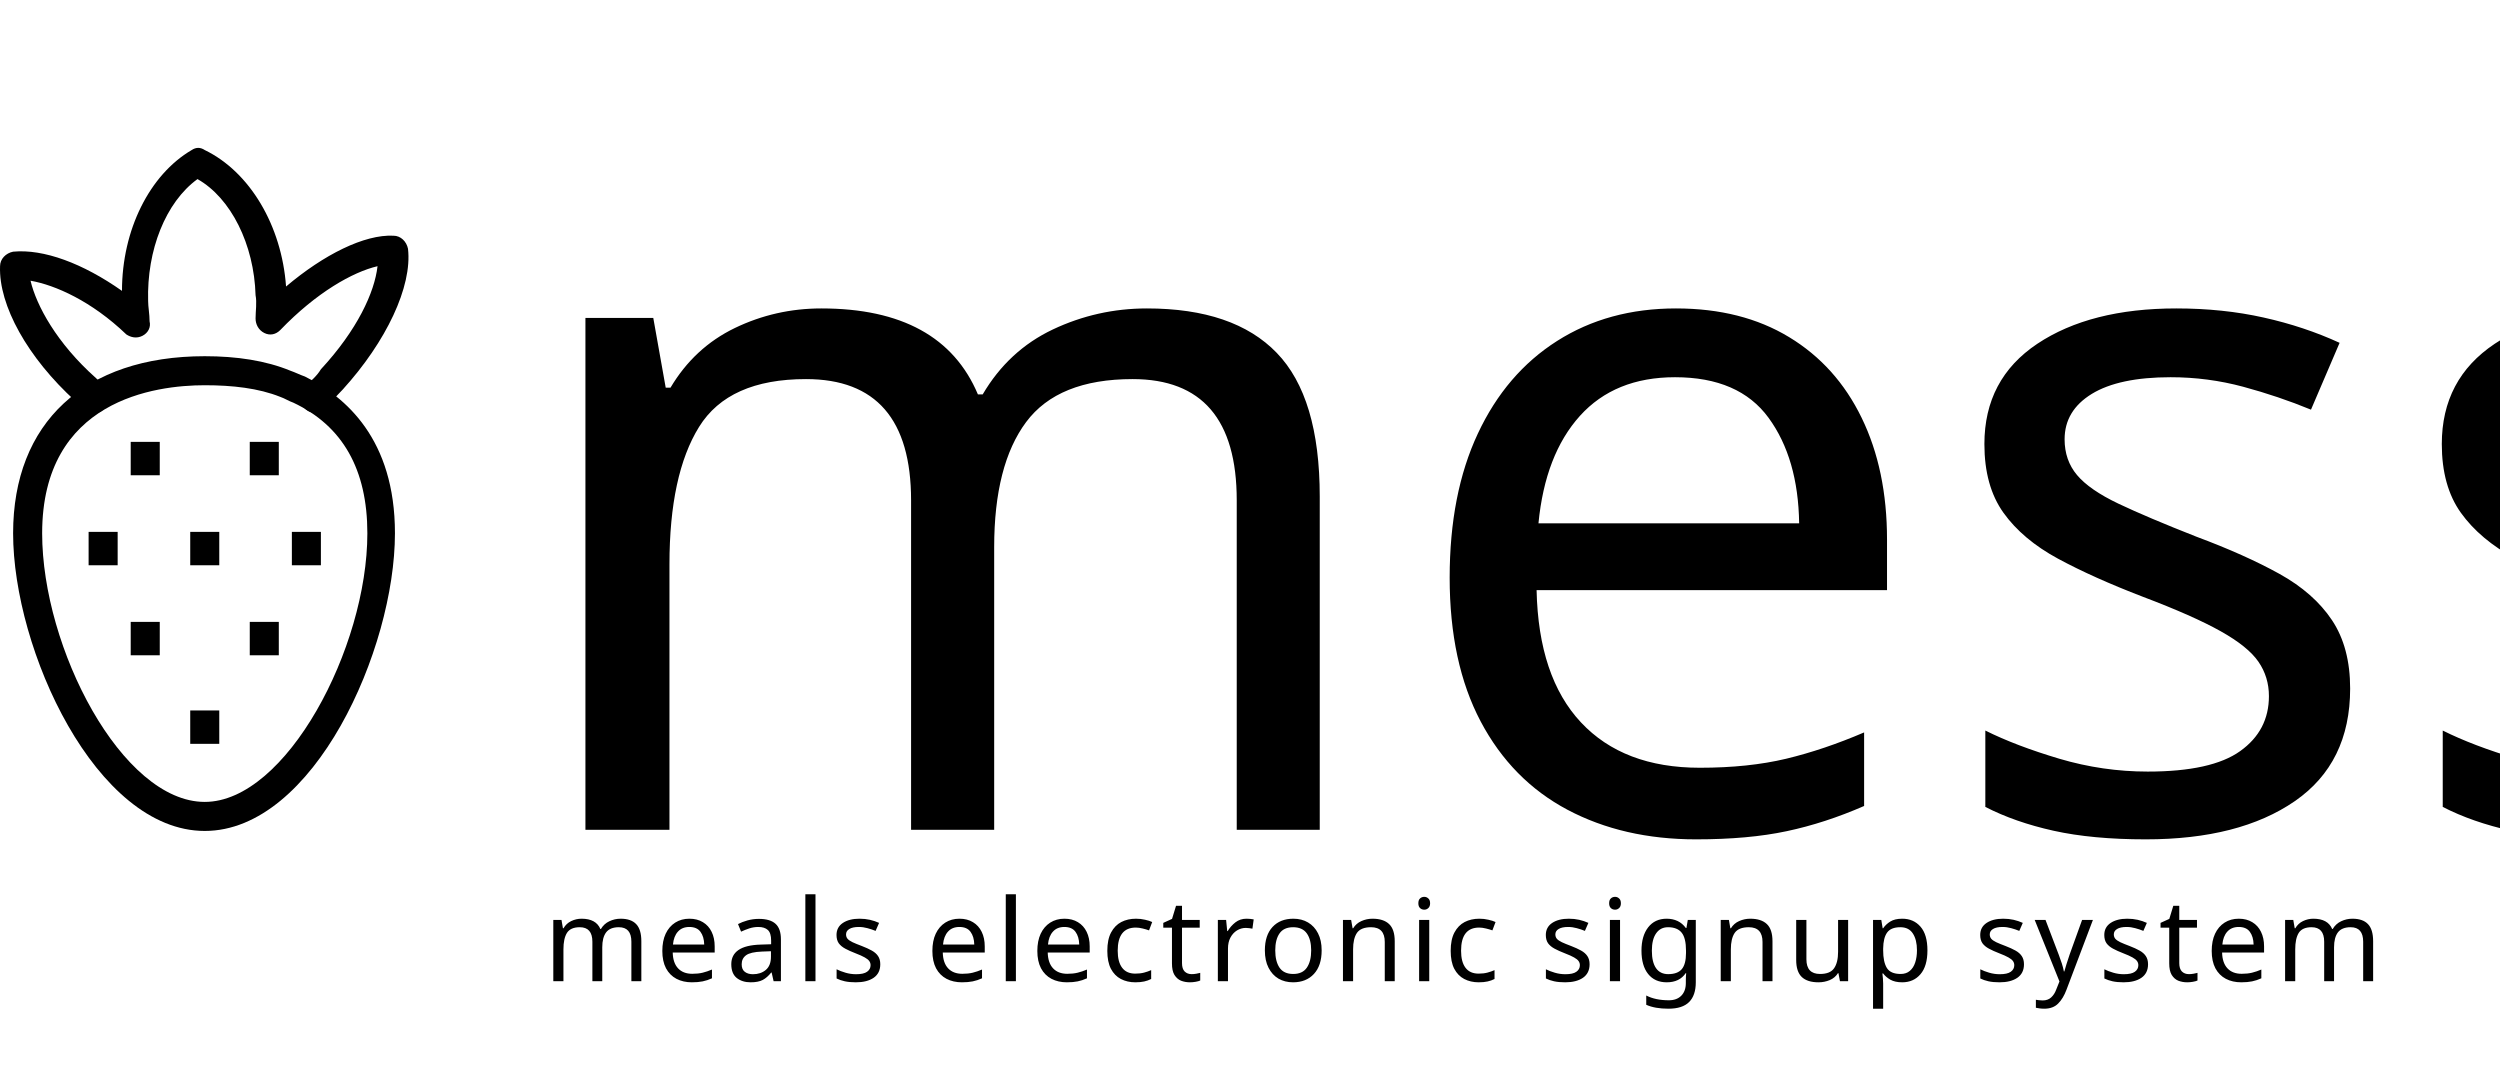
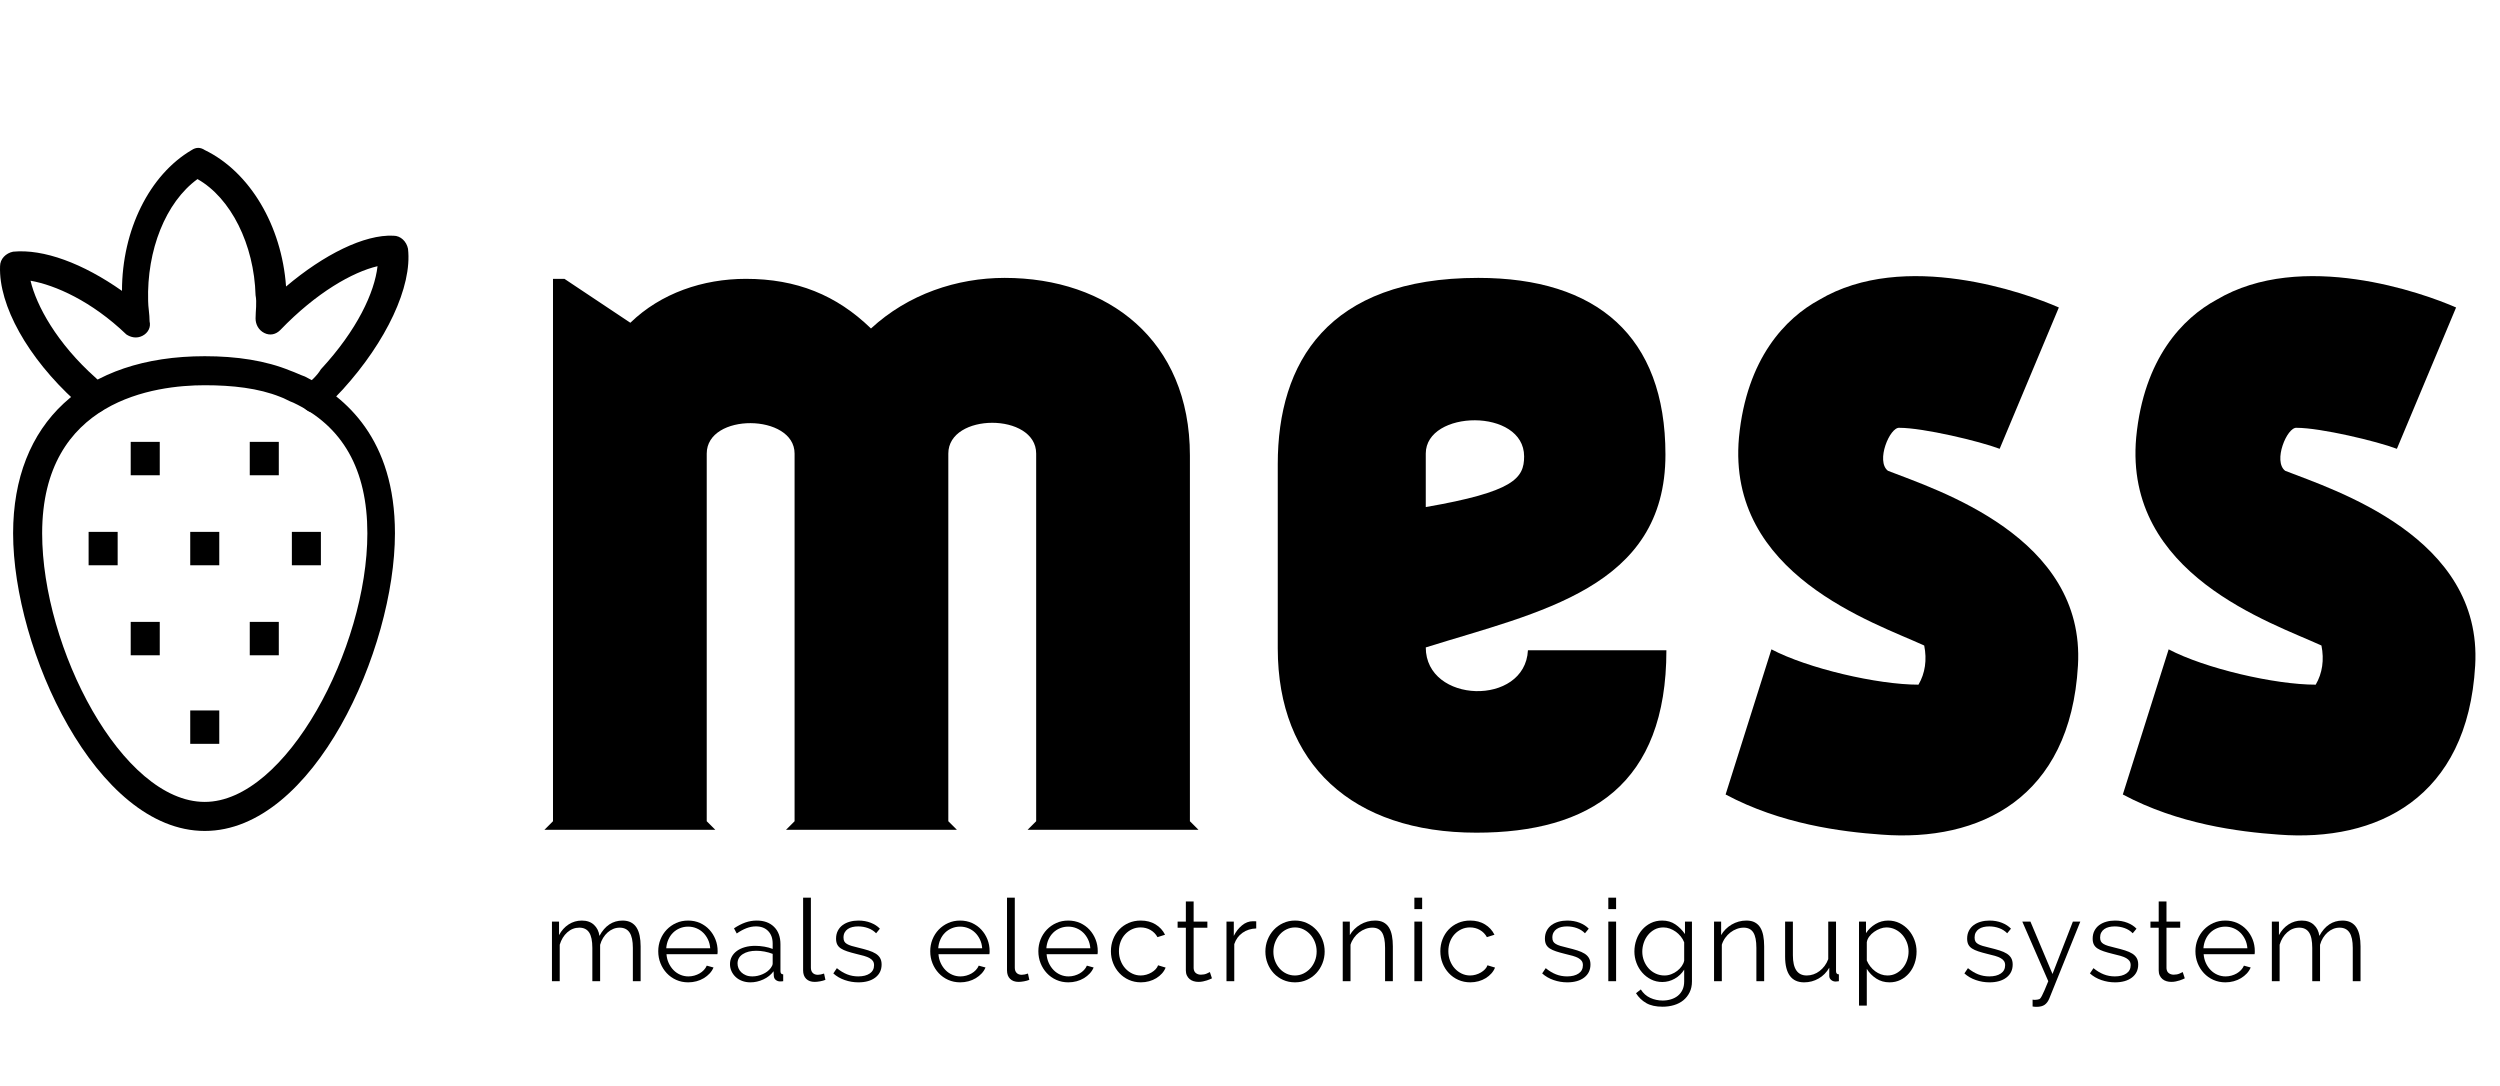
<svg xmlns="http://www.w3.org/2000/svg" version="1.1" id="Layer_1" x="0px" y="0px" width="458.814px" height="199.261px" viewBox="0 0 458.814 199.261" enable-background="new 0 0 458.814 199.261" xml:space="preserve">
  <g>
-     <text transform="matrix(1 0 0 1 92.5508 152.2925)" font-family="'Kankin'" font-size="175.25">mess</text>
+     <g enable-background="new    ">
+       <path d="M103.591,51.175l12.092,8.061c5.608-5.433,13.318-8.061,21.205-8.061c9.288,0,16.648,2.979,22.958,9.112    C166.68,53.979,175.618,51,184.38,51c18.927,0,33.998,11.392,33.998,32.596v67.12l1.577,1.577h-31.369l1.577-1.577V83.245    c0-7.535-16.123-7.535-16.123,0v67.471l1.578,1.577h-31.37l1.578-1.577V83.245c0-7.36-16.123-7.535-16.123,0v67.471l1.577,1.577    H99.911l1.577-1.577v-99.54H103.591z" />
+       <path d="M280.416,119.346h25.411c0,24.534-14.02,33.472-34.874,33.472c-22.782,0-36.452-12.617-36.452-33.822V85.172    c0-18.576,9.113-34.173,36.803-34.173c21.73,0,34.348,10.69,34.348,32.421c0,24.534-23.308,28.916-43.986,35.399    C261.665,129.16,279.891,129.686,280.416,119.346z M261.665,83.245v9.814c16.123-2.804,18.051-5.258,18.051-9.288    C279.716,74.833,261.665,75.184,261.665,83.245z" />
+       <path d="M381.358,122.15c-1.402,24.359-18.051,32.421-36.102,31.019c-7.359-0.525-18.4-1.928-28.564-7.36l8.412-26.638    c6.658,3.505,19.451,6.484,26.987,6.484c1.227-2.103,1.577-4.557,1.052-7.185c-9.113-4.206-36.276-12.969-33.998-38.204    c1.402-14.546,8.587-21.906,14.721-25.235c15.597-9.289,38.028-1.228,43.986,1.401l-10.865,25.937    c-3.68-1.401-14.02-3.855-18.4-3.855c-1.752-0.175-4.381,6.134-2.104,7.887C355.421,89.905,382.761,98.492,381.358,122.15z" />
+       <path d="M454.259,122.15c-1.401,24.359-18.05,32.421-36.1,31.019c-7.361-0.525-18.401-1.928-28.566-7.36l8.412-26.638    c6.66,3.505,19.453,6.484,26.988,6.484c1.227-2.103,1.577-4.557,1.052-7.185c-9.113-4.206-36.276-12.969-33.998-38.204    c1.401-14.546,8.587-21.906,14.721-25.235c15.597-9.289,38.028-1.228,43.987,1.401L439.89,82.369    c-3.681-1.401-14.02-3.855-18.401-3.855c-1.753-0.175-4.382,6.134-2.103,7.887C428.323,89.905,455.661,98.492,454.259,122.15z" />
+     </g>
    <g>
      <g>
        <rect x="45.838" y="114.132" width="5.329" height="6.129" />
        <rect x="34.913" y="130.386" width="5.329" height="6.127" />
        <rect x="23.988" y="114.132" width="5.331" height="6.129" />
-         <rect x="53.565" y="97.613" width="5.328" height="6.128" />
-         <rect x="34.913" y="97.613" width="5.329" height="6.128" />
-         <rect x="16.262" y="97.613" width="5.33" height="6.128" />
+         <rect x="53.565" y="97.613" width="5.328" height="6.129" />
+         <rect x="34.913" y="97.613" width="5.329" height="6.129" />
+         <rect x="16.262" y="97.613" width="5.33" height="6.129" />
        <rect x="45.838" y="81.094" width="5.329" height="6.129" />
        <rect x="23.988" y="81.094" width="5.331" height="6.129" />
        <path d="M17.595,75.764c-0.534,0-1.333-0.266-1.864-0.532c-0.534-0.532-1.066-1.067-1.866-1.599     C5.07,65.64-0.258,56.047,0.01,48.854c0-1.332,1.066-2.398,2.396-2.665c5.597-0.532,12.79,2.132,19.982,7.194     c0-11.19,5.064-21.315,12.79-25.845c0.8-0.532,1.6-0.532,2.399,0c8.26,3.997,14.121,13.855,14.921,25.046     c6.927-5.862,14.388-9.592,19.716-9.326c1.333,0,2.398,1.066,2.665,2.398c0.8,6.928-3.996,17.053-11.989,25.844     c-1.067,1.066-2.133,2.398-3.465,3.465c-1.064,1.066-2.664,1.066-3.73-0.266c-1.064-1.066-1.064-2.665,0.268-3.73     c1.066-1.066,2.131-1.865,2.931-3.197c6.662-7.195,9.857-14.122,10.392-18.918c-4.529,1.066-11.191,4.796-17.853,11.723     c-0.798,0.801-1.865,1.066-2.931,0.533c-1.064-0.533-1.599-1.598-1.599-2.664c0-1.332,0.266-2.931,0-4.263     c-0.266-9.326-4.528-17.853-10.658-21.316c-5.86,4.263-9.324,13.057-9.059,22.382c0,1.066,0.267,2.398,0.267,3.73     c0.268,1.066-0.267,2.131-1.332,2.664c-1.066,0.533-2.133,0.266-2.933-0.266c-6.394-6.129-13.055-9.06-17.584-9.859     C6.67,56.047,10.4,62.976,17.595,69.37c0.532,0.532,1.065,1.065,1.599,1.331c1.065,1.067,1.332,2.666,0.266,3.732     C18.927,75.498,18.127,75.764,17.595,75.764z" />
        <path d="M37.578,152.5c-19.983,0-35.172-33.305-35.172-54.621c0-20.249,13.057-32.506,35.172-32.506     c5.861,0,11.19,0.799,15.721,2.664c0.798,0.268,1.864,0.799,2.664,1.066c7.46,3.73,16.52,11.457,16.52,28.775     C72.482,119.195,57.562,152.5,37.578,152.5z M37.578,70.701c-9.059,0-29.842,2.666-29.842,27.178     c0,21.048,14.652,49.292,29.842,49.292c14.921,0,29.842-28.244,29.842-49.292c0-11.725-4.529-19.717-13.589-23.98     c-0.8-0.266-1.599-0.799-2.398-1.064C47.438,71.234,42.641,70.701,37.578,70.701z" />
      </g>
    </g>
  </g>
  <g>
-     <text transform="matrix(1 0 0 1 99.7646 180.0757)" font-family="'Raleway'" font-size="21" letter-spacing="1">meals electronic signup system</text>
+     <g enable-background="new    ">
+       <path d="M117.573,180.076h-1.428v-6.111c0-1.273-0.199-2.212-0.598-2.813c-0.399-0.602-1.005-0.903-1.817-0.903    c-0.42,0-0.815,0.077-1.187,0.231s-0.714,0.371-1.029,0.65c-0.315,0.28-0.592,0.613-0.83,0.998    c-0.238,0.385-0.42,0.809-0.546,1.271v6.678h-1.428v-6.111c0-1.302-0.196-2.247-0.588-2.835s-0.994-0.882-1.806-0.882    c-0.826,0-1.561,0.287-2.205,0.861c-0.644,0.574-1.106,1.33-1.386,2.268v6.699h-1.428v-10.941h1.302v2.479    c0.448-0.84,1.036-1.494,1.764-1.964c0.728-0.469,1.533-0.703,2.415-0.703c0.924,0,1.666,0.259,2.226,0.777    c0.56,0.518,0.896,1.196,1.008,2.036c1.022-1.875,2.436-2.813,4.242-2.813c0.602,0,1.116,0.112,1.543,0.336    c0.427,0.224,0.77,0.543,1.029,0.955c0.259,0.413,0.448,0.91,0.567,1.491c0.119,0.581,0.179,1.229,0.179,1.942V180.076z" />
+       <path d="M126.308,180.286c-0.798,0-1.533-0.15-2.205-0.451c-0.672-0.301-1.253-0.714-1.743-1.239    c-0.49-0.525-0.872-1.131-1.145-1.816s-0.41-1.421-0.41-2.205c0-0.77,0.137-1.494,0.41-2.174c0.273-0.679,0.654-1.273,1.145-1.785    c0.49-0.511,1.067-0.916,1.732-1.218c0.665-0.301,1.396-0.451,2.194-0.451c0.798,0,1.53,0.15,2.195,0.451    c0.665,0.302,1.235,0.711,1.711,1.229c0.476,0.519,0.847,1.113,1.113,1.785s0.399,1.386,0.399,2.142    c0,0.112-0.003,0.225-0.01,0.337c-0.007,0.111-0.018,0.188-0.032,0.23h-9.345c0.042,0.588,0.178,1.131,0.41,1.628    c0.231,0.497,0.525,0.927,0.882,1.291s0.77,0.647,1.239,0.851s0.969,0.305,1.501,0.305c0.364,0,0.721-0.049,1.071-0.147    c0.35-0.098,0.672-0.23,0.966-0.398s0.557-0.375,0.788-0.62c0.231-0.244,0.41-0.514,0.536-0.809l1.239,0.337    c-0.168,0.405-0.406,0.773-0.714,1.102c-0.308,0.329-0.665,0.616-1.071,0.861c-0.406,0.245-0.854,0.435-1.344,0.567    C127.33,180.219,126.826,180.286,126.308,180.286z M130.34,174.028c-0.042-0.588-0.179-1.124-0.41-1.606    c-0.231-0.483-0.525-0.899-0.882-1.25c-0.357-0.35-0.774-0.622-1.25-0.818c-0.476-0.196-0.98-0.294-1.512-0.294    s-1.036,0.098-1.512,0.294c-0.476,0.196-0.893,0.469-1.25,0.818c-0.357,0.351-0.644,0.771-0.861,1.261    c-0.217,0.49-0.347,1.021-0.389,1.596H130.34z" />
+       <path d="M137.732,180.286c-0.56,0-1.071-0.088-1.533-0.263s-0.858-0.416-1.187-0.725c-0.329-0.308-0.584-0.664-0.767-1.07    s-0.273-0.833-0.273-1.281c0-0.504,0.112-0.963,0.336-1.376c0.224-0.412,0.539-0.767,0.945-1.061    c0.406-0.294,0.893-0.521,1.459-0.682s1.193-0.242,1.879-0.242c0.546,0,1.106,0.05,1.68,0.147c0.574,0.098,1.084,0.238,1.533,0.42    v-0.987c0-0.966-0.276-1.732-0.83-2.3c-0.553-0.566-1.298-0.85-2.236-0.85c-0.588,0-1.173,0.111-1.753,0.336    c-0.581,0.224-1.173,0.546-1.774,0.966l-0.504-0.945c0.714-0.476,1.407-0.833,2.079-1.071c0.672-0.237,1.372-0.356,2.1-0.356    c1.33,0,2.387,0.385,3.171,1.155c0.784,0.77,1.176,1.834,1.176,3.191v4.936c0,0.392,0.168,0.588,0.504,0.588v1.26    c-0.112,0.014-0.217,0.024-0.315,0.031c-0.098,0.007-0.182,0.011-0.252,0.011c-0.28,0-0.536-0.084-0.767-0.252    s-0.361-0.42-0.389-0.756l-0.042-0.861c-0.476,0.645-1.103,1.145-1.879,1.502C139.318,180.107,138.53,180.286,137.732,180.286z     M138.089,179.194c0.63,0,1.256-0.137,1.879-0.409c0.623-0.273,1.116-0.647,1.48-1.124c0.098-0.126,0.182-0.263,0.252-0.409    c0.07-0.147,0.105-0.284,0.105-0.41v-1.784c-0.476-0.183-0.973-0.322-1.491-0.421c-0.518-0.098-1.022-0.146-1.512-0.146    c-1.022,0-1.852,0.207-2.488,0.619c-0.637,0.413-0.956,0.984-0.956,1.712c0,0.294,0.056,0.581,0.168,0.861    c0.112,0.279,0.283,0.532,0.515,0.756c0.231,0.224,0.514,0.406,0.85,0.546S137.627,179.194,138.089,179.194z" />
+       <path d="M147.392,164.746h1.428v12.853c0,0.405,0.112,0.724,0.336,0.955s0.539,0.347,0.945,0.347c0.154,0,0.336-0.021,0.546-0.063    s0.406-0.098,0.588-0.168l0.252,1.155c-0.266,0.112-0.591,0.203-0.977,0.273c-0.385,0.069-0.717,0.104-0.998,0.104    c-0.658,0-1.176-0.186-1.554-0.557s-0.567-0.893-0.567-1.564V164.746z" />
+       <path d="M157.535,180.286c-0.854,0-1.687-0.14-2.499-0.42s-1.512-0.686-2.1-1.218l0.651-0.966c0.616,0.504,1.243,0.882,1.88,1.134    c0.637,0.252,1.319,0.378,2.047,0.378c0.882,0,1.585-0.179,2.11-0.536c0.525-0.356,0.788-0.864,0.788-1.522    c0-0.308-0.07-0.562-0.21-0.766c-0.14-0.203-0.347-0.382-0.62-0.536c-0.273-0.153-0.616-0.29-1.029-0.409    c-0.413-0.119-0.893-0.241-1.438-0.367c-0.63-0.154-1.176-0.309-1.638-0.463c-0.462-0.153-0.844-0.328-1.145-0.524    c-0.301-0.196-0.525-0.438-0.672-0.725s-0.221-0.647-0.221-1.081c0-0.547,0.108-1.029,0.326-1.449    c0.217-0.42,0.511-0.767,0.882-1.04c0.371-0.272,0.805-0.479,1.302-0.619c0.497-0.14,1.025-0.21,1.585-0.21    c0.84,0,1.603,0.137,2.289,0.409c0.686,0.273,1.239,0.634,1.659,1.082l-0.693,0.84c-0.406-0.42-0.899-0.735-1.48-0.945    s-1.187-0.314-1.816-0.314c-0.378,0-0.728,0.038-1.05,0.115c-0.322,0.077-0.606,0.199-0.851,0.367    c-0.245,0.168-0.438,0.382-0.578,0.641c-0.14,0.259-0.21,0.563-0.21,0.913c0,0.295,0.049,0.532,0.147,0.715    c0.098,0.182,0.259,0.339,0.483,0.472c0.224,0.134,0.507,0.252,0.851,0.357c0.343,0.105,0.759,0.214,1.25,0.325    c0.7,0.168,1.316,0.336,1.848,0.504c0.532,0.168,0.977,0.364,1.333,0.589c0.357,0.224,0.626,0.497,0.809,0.818    c0.182,0.322,0.273,0.714,0.273,1.176c0,1.009-0.385,1.807-1.155,2.395S158.836,180.286,157.535,180.286z" />
+       <path d="M176.225,180.286c-0.798,0-1.533-0.15-2.205-0.451c-0.672-0.301-1.253-0.714-1.743-1.239    c-0.49-0.525-0.872-1.131-1.145-1.816s-0.41-1.421-0.41-2.205c0-0.77,0.137-1.494,0.41-2.174c0.273-0.679,0.654-1.273,1.145-1.785    c0.49-0.511,1.067-0.916,1.732-1.218c0.665-0.301,1.396-0.451,2.194-0.451c0.798,0,1.53,0.15,2.195,0.451    c0.665,0.302,1.235,0.711,1.711,1.229c0.476,0.519,0.847,1.113,1.113,1.785s0.399,1.386,0.399,2.142    c0,0.112-0.003,0.225-0.01,0.337c-0.007,0.111-0.018,0.188-0.032,0.23h-9.345c0.042,0.588,0.178,1.131,0.41,1.628    c0.231,0.497,0.525,0.927,0.882,1.291s0.77,0.647,1.239,0.851s0.969,0.305,1.501,0.305c0.364,0,0.721-0.049,1.071-0.147    c0.35-0.098,0.672-0.23,0.966-0.398s0.557-0.375,0.788-0.62c0.231-0.244,0.41-0.514,0.536-0.809l1.239,0.337    c-0.168,0.405-0.406,0.773-0.714,1.102c-0.308,0.329-0.665,0.616-1.071,0.861c-0.406,0.245-0.854,0.435-1.344,0.567    C177.247,180.219,176.743,180.286,176.225,180.286z M180.257,174.028c-0.042-0.588-0.179-1.124-0.41-1.606    c-0.231-0.483-0.525-0.899-0.882-1.25c-0.357-0.35-0.774-0.622-1.25-0.818c-0.476-0.196-0.98-0.294-1.512-0.294    s-1.036,0.098-1.512,0.294c-0.476,0.196-0.893,0.469-1.25,0.818c-0.357,0.351-0.644,0.771-0.861,1.261    c-0.217,0.49-0.347,1.021-0.389,1.596H180.257z" />
+       <path d="M184.813,164.746h1.428v12.853c0,0.405,0.112,0.724,0.336,0.955s0.539,0.347,0.945,0.347c0.154,0,0.336-0.021,0.546-0.063    s0.406-0.098,0.588-0.168l0.252,1.155c-0.266,0.112-0.591,0.203-0.977,0.273c-0.385,0.069-0.717,0.104-0.998,0.104    c-0.658,0-1.176-0.186-1.554-0.557s-0.567-0.893-0.567-1.564V164.746z" />
+       <path d="M196.069,180.286c-0.798,0-1.533-0.15-2.205-0.451c-0.672-0.301-1.253-0.714-1.743-1.239    c-0.49-0.525-0.872-1.131-1.145-1.816s-0.41-1.421-0.41-2.205c0-0.77,0.137-1.494,0.41-2.174c0.273-0.679,0.654-1.273,1.145-1.785    c0.49-0.511,1.067-0.916,1.732-1.218c0.665-0.301,1.396-0.451,2.194-0.451c0.798,0,1.53,0.15,2.195,0.451    c0.665,0.302,1.235,0.711,1.711,1.229c0.476,0.519,0.847,1.113,1.113,1.785s0.399,1.386,0.399,2.142    c0,0.112-0.003,0.225-0.01,0.337c-0.007,0.111-0.018,0.188-0.032,0.23h-9.345c0.042,0.588,0.178,1.131,0.41,1.628    c0.231,0.497,0.525,0.927,0.882,1.291s0.77,0.647,1.239,0.851s0.969,0.305,1.501,0.305c0.364,0,0.721-0.049,1.071-0.147    c0.35-0.098,0.672-0.23,0.966-0.398s0.557-0.375,0.788-0.62c0.231-0.244,0.41-0.514,0.536-0.809l1.239,0.337    c-0.168,0.405-0.406,0.773-0.714,1.102c-0.308,0.329-0.665,0.616-1.071,0.861c-0.406,0.245-0.854,0.435-1.344,0.567    C197.091,180.219,196.587,180.286,196.069,180.286z M200.101,174.028c-0.042-0.588-0.179-1.124-0.41-1.606    c-0.231-0.483-0.525-0.899-0.882-1.25c-0.357-0.35-0.774-0.622-1.25-0.818c-0.476-0.196-0.98-0.294-1.512-0.294    s-1.036,0.098-1.512,0.294c-0.476,0.196-0.893,0.469-1.25,0.818c-0.357,0.351-0.644,0.771-0.861,1.261    c-0.217,0.49-0.347,1.021-0.389,1.596H200.101z" />
+       <path d="M203.881,174.574c0-0.77,0.133-1.498,0.399-2.184c0.266-0.687,0.641-1.285,1.124-1.796    c0.483-0.511,1.061-0.913,1.733-1.208c0.672-0.294,1.414-0.44,2.226-0.44c1.036,0,1.939,0.234,2.709,0.703    c0.77,0.47,1.351,1.103,1.743,1.9l-1.386,0.441c-0.308-0.56-0.735-0.997-1.281-1.312s-1.155-0.473-1.827-0.473    c-0.56,0-1.082,0.112-1.564,0.336c-0.483,0.225-0.903,0.528-1.26,0.914c-0.357,0.385-0.637,0.843-0.84,1.375    c-0.203,0.532-0.304,1.113-0.304,1.743c0,0.616,0.105,1.197,0.315,1.743s0.497,1.019,0.861,1.417    c0.364,0.399,0.788,0.714,1.271,0.945s0.998,0.347,1.543,0.347c0.35,0,0.696-0.049,1.04-0.147    c0.343-0.098,0.662-0.234,0.956-0.409s0.546-0.374,0.756-0.599c0.21-0.224,0.357-0.462,0.441-0.714l1.386,0.42    c-0.154,0.393-0.378,0.753-0.672,1.081c-0.294,0.329-0.641,0.616-1.04,0.861s-0.84,0.435-1.323,0.567    c-0.483,0.133-0.983,0.199-1.501,0.199c-0.798,0-1.533-0.15-2.205-0.451c-0.672-0.301-1.253-0.714-1.743-1.239    c-0.49-0.525-0.872-1.131-1.145-1.816S203.881,175.358,203.881,174.574z" />
+       <path d="M222.424,179.55c-0.084,0.042-0.207,0.099-0.368,0.168c-0.161,0.07-0.347,0.141-0.557,0.21    c-0.21,0.07-0.448,0.134-0.714,0.189c-0.266,0.056-0.546,0.084-0.84,0.084c-0.308,0-0.602-0.042-0.882-0.126    s-0.525-0.213-0.735-0.389c-0.21-0.175-0.378-0.396-0.504-0.661s-0.189-0.574-0.189-0.924v-7.833h-1.512v-1.135h1.512v-3.695    h1.428v3.695h2.52v1.135h-2.52v7.434c0.028,0.406,0.168,0.703,0.42,0.893c0.252,0.189,0.553,0.283,0.903,0.283    c0.406,0,0.763-0.066,1.071-0.199s0.504-0.228,0.588-0.283L222.424,179.55z" />
+       <path d="M230.551,170.395c-0.966,0.028-1.806,0.294-2.52,0.798c-0.714,0.504-1.218,1.197-1.512,2.079v6.804h-1.428v-10.941h1.344    v2.625c0.378-0.77,0.875-1.41,1.491-1.921c0.616-0.511,1.281-0.767,1.995-0.767c0.125,0,0.244,0,0.357,0    c0.111,0,0.202,0.007,0.272,0.021V170.395z" />
+       <path d="M237.669,180.286c-0.797,0-1.529-0.15-2.193-0.451c-0.666-0.301-1.239-0.711-1.723-1.229    c-0.482-0.518-0.857-1.12-1.123-1.807c-0.267-0.686-0.399-1.406-0.399-2.163c0-0.77,0.137-1.497,0.409-2.184    c0.273-0.686,0.651-1.288,1.135-1.806c0.482-0.519,1.057-0.932,1.722-1.239s1.39-0.462,2.173-0.462    c0.785,0,1.51,0.154,2.174,0.462c0.665,0.308,1.239,0.721,1.723,1.239c0.482,0.518,0.861,1.12,1.134,1.806    c0.272,0.687,0.409,1.414,0.409,2.184c0,0.757-0.137,1.478-0.409,2.163c-0.272,0.687-0.651,1.289-1.134,1.807    c-0.483,0.518-1.058,0.928-1.723,1.229C239.179,180.135,238.454,180.286,237.669,180.286z M233.7,174.658    c0,0.616,0.102,1.187,0.305,1.712c0.203,0.524,0.483,0.986,0.84,1.386c0.357,0.398,0.777,0.711,1.26,0.935    c0.483,0.224,0.998,0.336,1.544,0.336s1.061-0.115,1.544-0.347c0.482-0.231,0.906-0.546,1.27-0.945    c0.365-0.398,0.652-0.864,0.861-1.396c0.211-0.531,0.315-1.105,0.315-1.722c0-0.602-0.104-1.173-0.315-1.712    c-0.209-0.538-0.496-1.008-0.861-1.406c-0.363-0.399-0.783-0.715-1.26-0.945c-0.476-0.231-0.986-0.347-1.533-0.347    c-0.545,0-1.061,0.115-1.543,0.347c-0.482,0.23-0.902,0.55-1.26,0.955c-0.357,0.406-0.641,0.879-0.851,1.418    S233.7,174.042,233.7,174.658z" />
+       <path d="M255.624,180.076h-1.428v-6.111c0-1.302-0.189-2.247-0.566-2.835c-0.379-0.588-0.967-0.882-1.764-0.882    c-0.421,0-0.841,0.077-1.261,0.231s-0.812,0.371-1.176,0.65c-0.364,0.28-0.683,0.613-0.956,0.998    c-0.272,0.385-0.479,0.802-0.619,1.249v6.699h-1.428v-10.941h1.302v2.479c0.224-0.392,0.501-0.753,0.829-1.082    c0.329-0.328,0.697-0.612,1.104-0.85c0.405-0.238,0.836-0.421,1.291-0.547s0.928-0.188,1.418-0.188    c0.615,0,1.13,0.112,1.543,0.336c0.412,0.224,0.746,0.539,0.998,0.945s0.434,0.902,0.545,1.49    c0.112,0.589,0.168,1.239,0.168,1.953V180.076z" />
+       <path d="M259.573,166.845v-2.1h1.428v2.1H259.573z M259.573,180.076v-10.941h1.428v10.941H259.573z" />
+       <path d="M264.339,174.574c0-0.77,0.133-1.498,0.398-2.184c0.267-0.687,0.641-1.285,1.124-1.796s1.061-0.913,1.733-1.208    c0.672-0.294,1.413-0.44,2.225-0.44c1.037,0,1.939,0.234,2.709,0.703c0.771,0.47,1.352,1.103,1.744,1.9l-1.387,0.441    c-0.308-0.56-0.734-0.997-1.281-1.312c-0.545-0.315-1.154-0.473-1.826-0.473c-0.561,0-1.082,0.112-1.564,0.336    c-0.483,0.225-0.903,0.528-1.26,0.914c-0.357,0.385-0.638,0.843-0.841,1.375c-0.202,0.532-0.304,1.113-0.304,1.743    c0,0.616,0.104,1.197,0.314,1.743s0.496,1.019,0.861,1.417c0.363,0.399,0.787,0.714,1.27,0.945    c0.483,0.231,0.998,0.347,1.544,0.347c0.351,0,0.696-0.049,1.04-0.147c0.343-0.098,0.661-0.234,0.955-0.409    s0.546-0.374,0.756-0.599c0.211-0.224,0.357-0.462,0.441-0.714l1.386,0.42c-0.154,0.393-0.378,0.753-0.672,1.081    c-0.294,0.329-0.641,0.616-1.04,0.861c-0.398,0.245-0.84,0.435-1.322,0.567c-0.483,0.133-0.984,0.199-1.502,0.199    c-0.798,0-1.533-0.15-2.205-0.451s-1.253-0.714-1.742-1.239c-0.49-0.525-0.872-1.131-1.145-1.816    C264.476,176.093,264.339,175.358,264.339,174.574z" />
+       <path d="M287.628,180.286c-0.854,0-1.688-0.14-2.499-0.42s-1.513-0.686-2.101-1.218l0.651-0.966    c0.616,0.504,1.243,0.882,1.88,1.134s1.319,0.378,2.047,0.378c0.883,0,1.586-0.179,2.111-0.536    c0.524-0.356,0.787-0.864,0.787-1.522c0-0.308-0.07-0.562-0.21-0.766s-0.347-0.382-0.62-0.536    c-0.272-0.153-0.615-0.29-1.028-0.409s-0.893-0.241-1.438-0.367c-0.63-0.154-1.176-0.309-1.639-0.463    c-0.461-0.153-0.844-0.328-1.145-0.524s-0.524-0.438-0.672-0.725c-0.146-0.287-0.221-0.647-0.221-1.081    c0-0.547,0.109-1.029,0.326-1.449s0.511-0.767,0.882-1.04c0.371-0.272,0.806-0.479,1.302-0.619c0.497-0.14,1.025-0.21,1.586-0.21    c0.84,0,1.604,0.137,2.289,0.409c0.686,0.273,1.238,0.634,1.658,1.082l-0.692,0.84c-0.406-0.42-0.899-0.735-1.48-0.945    s-1.187-0.314-1.816-0.314c-0.378,0-0.728,0.038-1.05,0.115s-0.605,0.199-0.851,0.367s-0.438,0.382-0.577,0.641    c-0.141,0.259-0.211,0.563-0.211,0.913c0,0.295,0.049,0.532,0.147,0.715c0.098,0.182,0.259,0.339,0.483,0.472    c0.223,0.134,0.507,0.252,0.85,0.357c0.344,0.105,0.76,0.214,1.25,0.325c0.699,0.168,1.316,0.336,1.848,0.504    c0.532,0.168,0.977,0.364,1.334,0.589c0.357,0.224,0.627,0.497,0.809,0.818c0.182,0.322,0.273,0.714,0.273,1.176    c0,1.009-0.386,1.807-1.156,2.395C289.966,179.992,288.93,180.286,287.628,180.286z" />
+       <path d="M295.167,166.845v-2.1h1.428v2.1H295.167z M295.167,180.076v-10.941h1.428v10.941H295.167z" />
+       <path d="M305.079,180.223c-0.756,0-1.446-0.158-2.068-0.473c-0.623-0.315-1.162-0.731-1.617-1.25    c-0.455-0.518-0.809-1.113-1.061-1.785s-0.379-1.364-0.379-2.079c0-0.756,0.123-1.48,0.368-2.173    c0.245-0.693,0.591-1.299,1.04-1.816c0.447-0.519,0.982-0.932,1.605-1.239s1.312-0.462,2.068-0.462    c0.938,0,1.75,0.234,2.437,0.703c0.687,0.47,1.274,1.061,1.765,1.774v-2.289h1.28v10.983c0,0.756-0.144,1.425-0.431,2.006    c-0.287,0.58-0.672,1.067-1.154,1.459c-0.483,0.392-1.055,0.686-1.712,0.882c-0.658,0.196-1.351,0.294-2.079,0.294    c-1.246,0-2.254-0.224-3.023-0.672c-0.771-0.448-1.394-1.05-1.869-1.806l0.882-0.693c0.434,0.7,1.008,1.215,1.722,1.544    c0.715,0.329,1.477,0.493,2.289,0.493c0.532,0,1.039-0.073,1.522-0.221c0.483-0.146,0.903-0.364,1.261-0.65    c0.356-0.287,0.641-0.651,0.85-1.092c0.211-0.441,0.315-0.956,0.315-1.544v-2.163c-0.435,0.7-1.012,1.253-1.732,1.659    C306.636,180.02,305.877,180.223,305.079,180.223z M305.478,179.026c0.42,0,0.833-0.077,1.239-0.231    c0.405-0.153,0.773-0.36,1.103-0.619c0.328-0.259,0.605-0.55,0.83-0.872c0.223-0.321,0.37-0.65,0.44-0.986v-3.381    c-0.154-0.393-0.368-0.757-0.641-1.093s-0.577-0.622-0.913-0.86s-0.697-0.427-1.082-0.567c-0.385-0.14-0.773-0.21-1.166-0.21    c-0.615,0-1.162,0.13-1.637,0.389c-0.477,0.259-0.883,0.599-1.219,1.019s-0.592,0.896-0.767,1.428    c-0.175,0.532-0.263,1.071-0.263,1.617c0,0.588,0.105,1.148,0.315,1.68c0.21,0.532,0.497,0.998,0.86,1.396    c0.365,0.399,0.795,0.714,1.292,0.945S304.903,179.026,305.478,179.026z" />
+       <path d="M323.769,180.076h-1.428v-6.111c0-1.302-0.189-2.247-0.567-2.835s-0.966-0.882-1.764-0.882    c-0.421,0-0.841,0.077-1.261,0.231s-0.812,0.371-1.176,0.65c-0.363,0.28-0.682,0.613-0.955,0.998s-0.48,0.802-0.619,1.249v6.699    h-1.428v-10.941h1.301v2.479c0.225-0.392,0.501-0.753,0.83-1.082c0.328-0.328,0.696-0.612,1.103-0.85    c0.405-0.238,0.837-0.421,1.292-0.547c0.454-0.126,0.927-0.188,1.417-0.188c0.616,0,1.13,0.112,1.544,0.336    c0.412,0.224,0.745,0.539,0.997,0.945s0.434,0.902,0.546,1.49c0.111,0.589,0.168,1.239,0.168,1.953V180.076z" />
+       <path d="M331.098,180.286c-1.147,0-2.017-0.396-2.604-1.187s-0.881-1.971-0.881-3.538v-6.427h1.428v6.175    c0,2.478,0.847,3.717,2.541,3.717c0.42,0,0.832-0.07,1.238-0.21s0.781-0.343,1.123-0.609c0.344-0.266,0.652-0.581,0.925-0.945    c0.272-0.363,0.493-0.776,0.661-1.238v-6.889h1.428v9.094c0,0.392,0.176,0.588,0.525,0.588v1.26    c-0.28,0.042-0.477,0.063-0.588,0.063c-0.322,0-0.599-0.099-0.83-0.295c-0.23-0.195-0.346-0.44-0.346-0.734v-1.512    c-0.49,0.854-1.142,1.516-1.953,1.984C332.952,180.051,332.063,180.286,331.098,180.286z" />
+       <path d="M346.784,180.286c-0.924,0-1.743-0.234-2.457-0.703s-1.288-1.061-1.723-1.774v6.74h-1.428v-15.414h1.281v2.121    c0.447-0.686,1.029-1.242,1.743-1.669s1.491-0.641,2.331-0.641c0.756,0,1.452,0.157,2.09,0.473    c0.637,0.314,1.186,0.734,1.648,1.26c0.461,0.525,0.822,1.131,1.081,1.816c0.259,0.687,0.389,1.394,0.389,2.121    c0,0.771-0.119,1.498-0.357,2.184c-0.237,0.687-0.577,1.289-1.019,1.807s-0.966,0.928-1.574,1.229    C348.181,180.135,347.512,180.286,346.784,180.286z M346.386,179.026c0.588,0,1.119-0.126,1.596-0.378    c0.476-0.252,0.885-0.585,1.229-0.998c0.342-0.412,0.605-0.882,0.787-1.406c0.182-0.525,0.273-1.067,0.273-1.628    c0-0.588-0.105-1.147-0.315-1.68s-0.497-1.001-0.86-1.407c-0.365-0.406-0.795-0.728-1.292-0.966s-1.032-0.357-1.606-0.357    c-0.364,0-0.742,0.073-1.135,0.221c-0.392,0.146-0.763,0.343-1.112,0.588c-0.351,0.245-0.647,0.532-0.893,0.861    s-0.396,0.676-0.452,1.039v3.36c0.168,0.392,0.382,0.756,0.641,1.092c0.26,0.336,0.553,0.627,0.883,0.871    c0.328,0.245,0.686,0.438,1.07,0.578S345.979,179.026,346.386,179.026z" />
+       <path d="M365.117,180.286c-0.854,0-1.687-0.14-2.499-0.42s-1.512-0.686-2.1-1.218l0.65-0.966c0.616,0.504,1.242,0.882,1.88,1.134    c0.637,0.252,1.319,0.378,2.048,0.378c0.881,0,1.585-0.179,2.109-0.536c0.525-0.356,0.788-0.864,0.788-1.522    c0-0.308-0.07-0.562-0.21-0.766c-0.141-0.203-0.347-0.382-0.619-0.536c-0.273-0.153-0.617-0.29-1.029-0.409    c-0.413-0.119-0.893-0.241-1.438-0.367c-0.63-0.154-1.177-0.309-1.638-0.463c-0.463-0.153-0.844-0.328-1.145-0.524    c-0.302-0.196-0.525-0.438-0.672-0.725c-0.147-0.287-0.221-0.647-0.221-1.081c0-0.547,0.107-1.029,0.325-1.449    c0.217-0.42,0.511-0.767,0.882-1.04c0.371-0.272,0.805-0.479,1.303-0.619c0.496-0.14,1.025-0.21,1.585-0.21    c0.84,0,1.603,0.137,2.289,0.409c0.686,0.273,1.239,0.634,1.659,1.082l-0.693,0.84c-0.406-0.42-0.899-0.735-1.48-0.945    s-1.187-0.314-1.816-0.314c-0.378,0-0.729,0.038-1.05,0.115c-0.322,0.077-0.606,0.199-0.851,0.367    c-0.245,0.168-0.438,0.382-0.578,0.641c-0.14,0.259-0.209,0.563-0.209,0.913c0,0.295,0.049,0.532,0.146,0.715    c0.098,0.182,0.259,0.339,0.482,0.472c0.225,0.134,0.508,0.252,0.852,0.357c0.342,0.105,0.759,0.214,1.249,0.325    c0.7,0.168,1.315,0.336,1.849,0.504c0.531,0.168,0.977,0.364,1.333,0.589c0.356,0.224,0.626,0.497,0.809,0.818    c0.182,0.322,0.272,0.714,0.272,1.176c0,1.009-0.385,1.807-1.154,2.395C367.455,179.992,366.419,180.286,365.117,180.286z" />
+       <path d="M373.034,183.457c0.07,0.014,0.14,0.024,0.21,0.031c0.069,0.007,0.14,0.011,0.21,0.011c0.14,0,0.291-0.014,0.451-0.042    c0.161-0.028,0.276-0.056,0.347-0.084c0.069-0.028,0.144-0.088,0.221-0.179s0.175-0.252,0.294-0.482    c0.119-0.231,0.27-0.554,0.451-0.966c0.182-0.413,0.413-0.97,0.693-1.67l-4.768-10.941h1.492l4.053,9.618l3.738-9.618h1.364    l-5.69,14.112c-0.211,0.518-0.494,0.903-0.852,1.155c-0.356,0.252-0.857,0.378-1.501,0.378c-0.267,0-0.504-0.021-0.714-0.063    V183.457z" />
+       <path d="M388.154,180.286c-0.854,0-1.687-0.14-2.499-0.42s-1.512-0.686-2.1-1.218l0.65-0.966c0.616,0.504,1.242,0.882,1.88,1.134    c0.637,0.252,1.319,0.378,2.048,0.378c0.881,0,1.585-0.179,2.109-0.536c0.525-0.356,0.788-0.864,0.788-1.522    c0-0.308-0.07-0.562-0.21-0.766c-0.141-0.203-0.347-0.382-0.619-0.536c-0.273-0.153-0.617-0.29-1.029-0.409    c-0.413-0.119-0.893-0.241-1.438-0.367c-0.63-0.154-1.177-0.309-1.638-0.463c-0.463-0.153-0.844-0.328-1.145-0.524    c-0.302-0.196-0.525-0.438-0.672-0.725c-0.147-0.287-0.221-0.647-0.221-1.081c0-0.547,0.107-1.029,0.325-1.449    c0.217-0.42,0.511-0.767,0.882-1.04c0.371-0.272,0.805-0.479,1.303-0.619c0.496-0.14,1.025-0.21,1.585-0.21    c0.84,0,1.603,0.137,2.289,0.409c0.686,0.273,1.239,0.634,1.659,1.082l-0.693,0.84c-0.406-0.42-0.899-0.735-1.48-0.945    s-1.187-0.314-1.816-0.314c-0.378,0-0.729,0.038-1.05,0.115c-0.322,0.077-0.606,0.199-0.851,0.367    c-0.245,0.168-0.438,0.382-0.578,0.641c-0.14,0.259-0.209,0.563-0.209,0.913c0,0.295,0.049,0.532,0.146,0.715    c0.098,0.182,0.259,0.339,0.482,0.472c0.225,0.134,0.508,0.252,0.852,0.357c0.342,0.105,0.759,0.214,1.249,0.325    c0.7,0.168,1.315,0.336,1.849,0.504c0.531,0.168,0.977,0.364,1.333,0.589c0.356,0.224,0.626,0.497,0.809,0.818    c0.182,0.322,0.272,0.714,0.272,1.176c0,1.009-0.385,1.807-1.154,2.395C390.492,179.992,389.456,180.286,388.154,180.286z" />
+       <path d="M400.964,179.55c-0.084,0.042-0.207,0.099-0.367,0.168c-0.161,0.07-0.347,0.141-0.557,0.21    c-0.21,0.07-0.448,0.134-0.714,0.189c-0.267,0.056-0.546,0.084-0.84,0.084c-0.308,0-0.603-0.042-0.882-0.126    c-0.281-0.084-0.525-0.213-0.735-0.389c-0.21-0.175-0.378-0.396-0.504-0.661s-0.188-0.574-0.188-0.924v-7.833h-1.513v-1.135h1.513    v-3.695h1.428v3.695h2.52v1.135h-2.52v7.434c0.027,0.406,0.168,0.703,0.42,0.893s0.553,0.283,0.902,0.283    c0.406,0,0.764-0.066,1.071-0.199s0.504-0.228,0.588-0.283L400.964,179.55z" />
+       <path d="M408.419,180.286c-0.798,0-1.533-0.15-2.205-0.451s-1.253-0.714-1.742-1.239c-0.49-0.525-0.872-1.131-1.145-1.816    c-0.273-0.686-0.41-1.421-0.41-2.205c0-0.77,0.137-1.494,0.41-2.174c0.272-0.679,0.654-1.273,1.145-1.785    c0.489-0.511,1.066-0.916,1.732-1.218c0.664-0.301,1.396-0.451,2.193-0.451c0.799,0,1.53,0.15,2.195,0.451    c0.664,0.302,1.235,0.711,1.711,1.229c0.477,0.519,0.848,1.113,1.113,1.785s0.398,1.386,0.398,2.142    c0,0.112-0.003,0.225-0.01,0.337c-0.008,0.111-0.018,0.188-0.031,0.23h-9.346c0.043,0.588,0.179,1.131,0.41,1.628    c0.23,0.497,0.525,0.927,0.882,1.291s0.77,0.647,1.239,0.851c0.469,0.203,0.969,0.305,1.501,0.305    c0.364,0,0.722-0.049,1.071-0.147c0.35-0.098,0.672-0.23,0.966-0.398s0.557-0.375,0.788-0.62c0.23-0.244,0.409-0.514,0.535-0.809    l1.238,0.337c-0.168,0.405-0.406,0.773-0.713,1.102c-0.309,0.329-0.666,0.616-1.072,0.861c-0.405,0.245-0.854,0.435-1.344,0.567    S408.937,180.286,408.419,180.286z M412.451,174.028c-0.042-0.588-0.179-1.124-0.409-1.606c-0.231-0.483-0.525-0.899-0.883-1.25    c-0.356-0.35-0.773-0.622-1.249-0.818s-0.979-0.294-1.513-0.294c-0.531,0-1.035,0.098-1.512,0.294    c-0.476,0.196-0.893,0.469-1.249,0.818c-0.356,0.351-0.644,0.771-0.86,1.261c-0.218,0.49-0.348,1.021-0.389,1.596H412.451z" />
+       <path d="M433.22,180.076h-1.428v-6.111c0-1.273-0.199-2.212-0.599-2.813s-1.005-0.903-1.817-0.903    c-0.42,0-0.814,0.077-1.186,0.231s-0.715,0.371-1.029,0.65c-0.314,0.28-0.592,0.613-0.83,0.998s-0.42,0.809-0.545,1.271v6.678    h-1.429v-6.111c0-1.302-0.196-2.247-0.588-2.835s-0.994-0.882-1.806-0.882c-0.826,0-1.562,0.287-2.205,0.861    c-0.645,0.574-1.106,1.33-1.387,2.268v6.699h-1.428v-10.941h1.303v2.479c0.447-0.84,1.035-1.494,1.764-1.964    c0.728-0.469,1.533-0.703,2.415-0.703c0.924,0,1.665,0.259,2.226,0.777c0.561,0.518,0.896,1.196,1.008,2.036    c1.022-1.875,2.437-2.813,4.242-2.813c0.602,0,1.117,0.112,1.544,0.336s0.77,0.543,1.028,0.955c0.26,0.413,0.448,0.91,0.567,1.491    c0.118,0.581,0.179,1.229,0.179,1.942V180.076z" />
+     </g>
  </g>
</svg>
